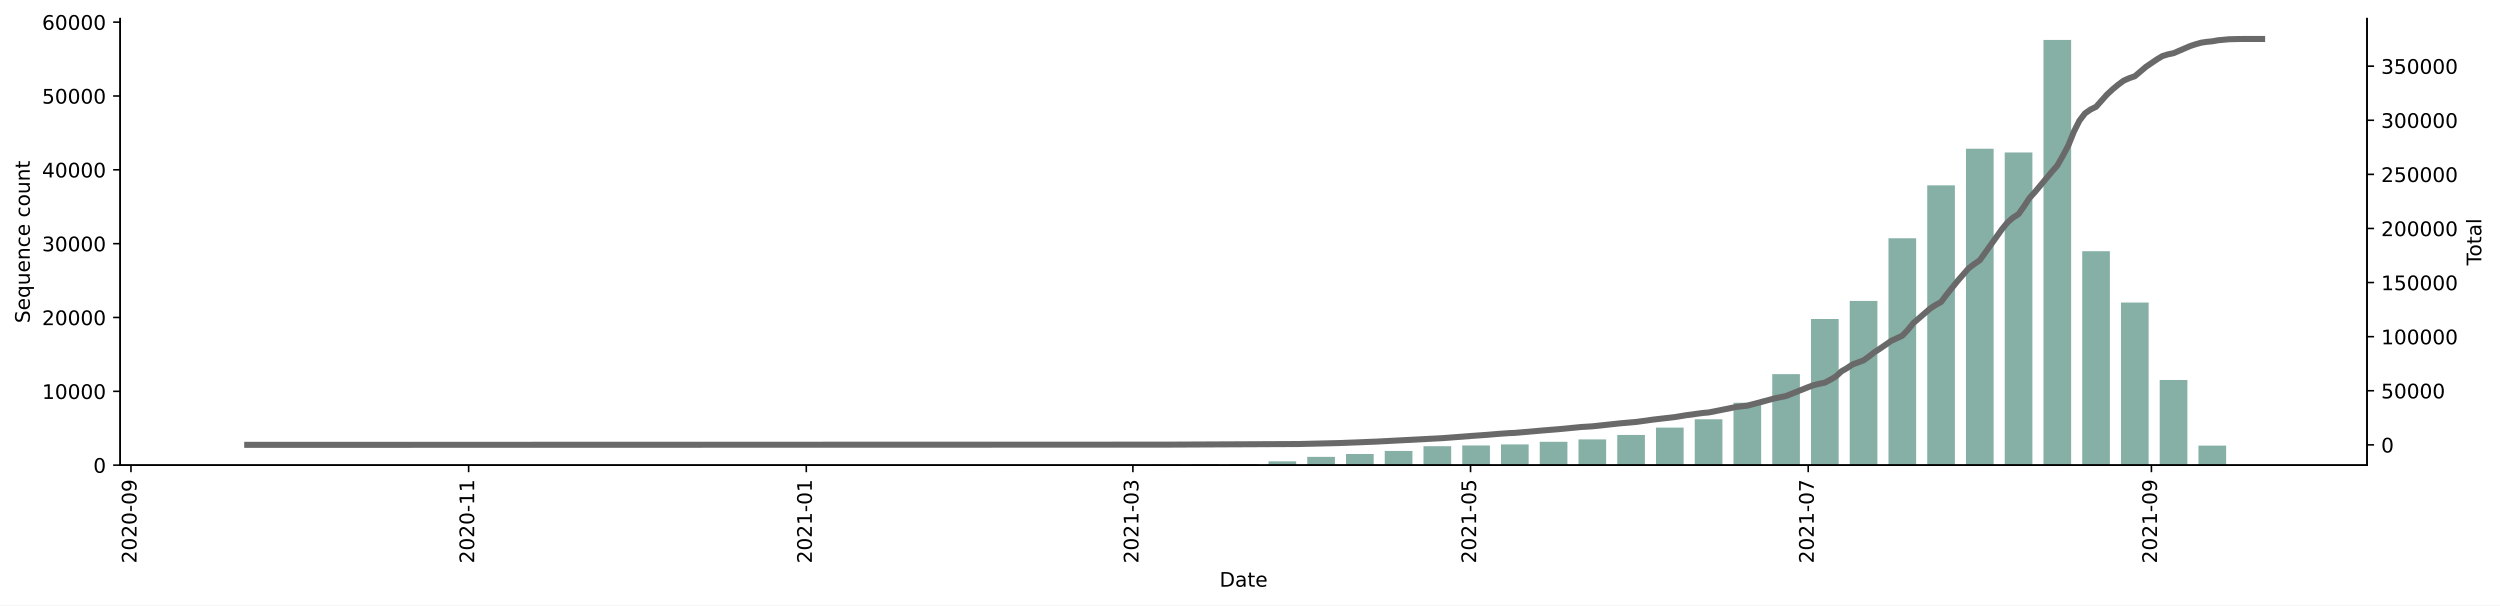
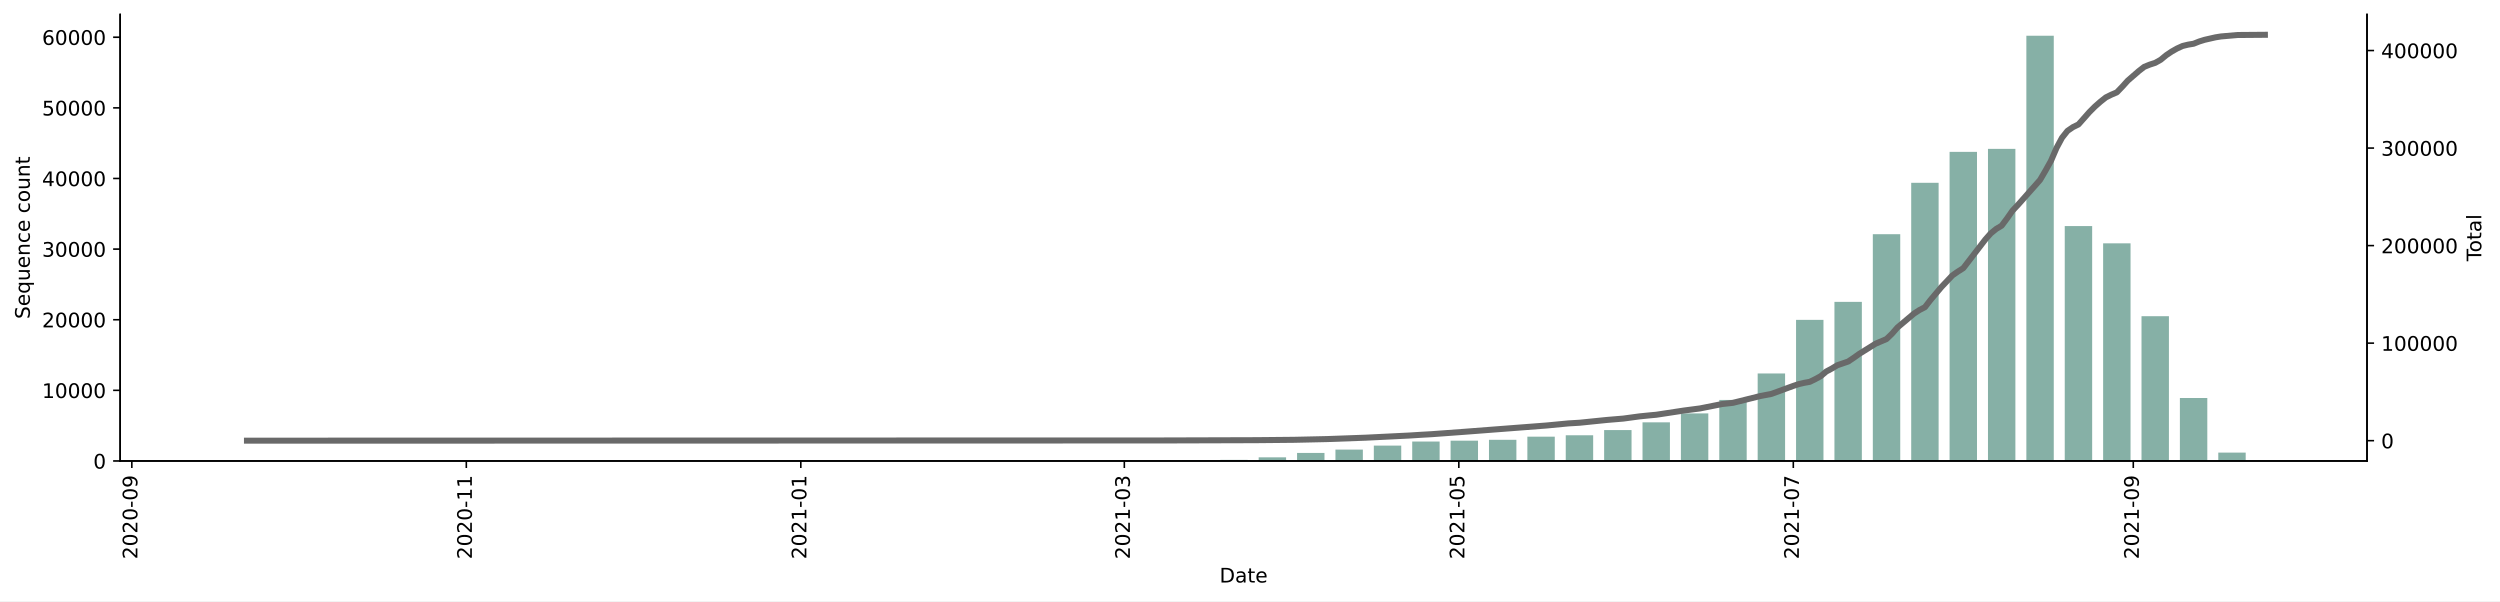
- <svg xmlns="http://www.w3.org/2000/svg" xmlns:xlink="http://www.w3.org/1999/xlink" height="300.698pt" version="1.1" viewBox="0 0 1241.744 300.698" width="1241.744pt">
+ <svg xmlns="http://www.w3.org/2000/svg" xmlns:xlink="http://www.w3.org/1999/xlink" height="298.621pt" version="1.1" viewBox="0 0 1241.744 298.621" width="1241.744pt">
  <defs>
    <style type="text/css">*{stroke-linecap:butt;stroke-linejoin:round;}</style>
  </defs>
  <g id="figure_1">
    <g id="patch_1">
-       <path d="M 0 300.698  L 1241.744 300.698  L 1241.744 0  L 0 0  z " style="fill:#ffffff;" />
+       <path d="M 0 298.621  L 1241.744 298.621  L 1241.744 0  L 0 0  z " style="fill:#ffffff;" />
    </g>
    <g id="axes_1">
      <g id="patch_2">
-         <path d="M 59.691 231.037  L 1175.691 231.037  L 1175.691 9.277  L 59.691 9.277  z " style="fill:#ffffff;" />
+         <path d="M 59.691 228.96  L 1175.691 228.96  L 1175.691 7.2  L 59.691 7.2  z " style="fill:#ffffff;" />
      </g>
      <g id="patch_3">
-         <path clip-path="url(#pb2fa8b689d)" d="M 110.418 231.037  L 124.165 231.037  L 124.165 231.034  L 110.418 231.034  z " style="fill:#86b0a6;" />
+         <path clip-path="url(#p8b426a54a2)" d="M 110.418 228.96  L 124.036 228.96  L 124.036 228.956  L 110.418 228.956  z " style="fill:#86b0a6;" />
      </g>
      <g id="patch_4">
-         <path clip-path="url(#pb2fa8b689d)" d="M 206.648 231.037  L 220.396 231.037  L 220.396 231.034  L 206.648 231.034  z " style="fill:#86b0a6;" />
+         <path clip-path="url(#p8b426a54a2)" d="M 205.744 228.96  L 219.362 228.96  L 219.362 228.956  L 205.744 228.956  z " style="fill:#86b0a6;" />
      </g>
      <g id="patch_5">
-         <path clip-path="url(#pb2fa8b689d)" d="M 225.895 231.037  L 239.642 231.037  L 239.642 231.03  L 225.895 231.03  z " style="fill:#86b0a6;" />
+         <path clip-path="url(#p8b426a54a2)" d="M 224.81 228.96  L 238.428 228.96  L 238.428 228.953  L 224.81 228.953  z " style="fill:#86b0a6;" />
      </g>
      <g id="patch_6">
-         <path clip-path="url(#pb2fa8b689d)" d="M 264.387 231.037  L 278.134 231.037  L 278.134 231.03  L 264.387 231.03  z " style="fill:#86b0a6;" />
+         <path clip-path="url(#p8b426a54a2)" d="M 262.94 228.96  L 276.558 228.96  L 276.558 228.953  L 262.94 228.953  z " style="fill:#86b0a6;" />
      </g>
      <g id="patch_7">
-         <path clip-path="url(#pb2fa8b689d)" d="M 283.633 231.037  L 297.38 231.037  L 297.38 231.034  L 283.633 231.034  z " style="fill:#86b0a6;" />
+         <path clip-path="url(#p8b426a54a2)" d="M 282.005 228.96  L 295.624 228.96  L 295.624 228.956  L 282.005 228.956  z " style="fill:#86b0a6;" />
      </g>
      <g id="patch_8">
-         <path clip-path="url(#pb2fa8b689d)" d="M 322.125 231.037  L 335.872 231.037  L 335.872 231.03  L 322.125 231.03  z " style="fill:#86b0a6;" />
+         <path clip-path="url(#p8b426a54a2)" d="M 320.136 228.96  L 333.754 228.96  L 333.754 228.953  L 320.136 228.953  z " style="fill:#86b0a6;" />
      </g>
      <g id="patch_9">
-         <path clip-path="url(#pb2fa8b689d)" d="M 341.371 231.037  L 355.119 231.037  L 355.119 231.034  L 341.371 231.034  z " style="fill:#86b0a6;" />
+         <path clip-path="url(#p8b426a54a2)" d="M 339.201 228.96  L 352.819 228.96  L 352.819 228.956  L 339.201 228.956  z " style="fill:#86b0a6;" />
      </g>
      <g id="patch_10">
-         <path clip-path="url(#pb2fa8b689d)" d="M 379.864 231.037  L 393.611 231.037  L 393.611 231.034  L 379.864 231.034  z " style="fill:#86b0a6;" />
+         <path clip-path="url(#p8b426a54a2)" d="M 377.332 228.96  L 390.95 228.96  L 390.95 228.956  L 377.332 228.956  z " style="fill:#86b0a6;" />
      </g>
      <g id="patch_11">
-         <path clip-path="url(#pb2fa8b689d)" d="M 399.11 231.037  L 412.857 231.037  L 412.857 230.949  L 399.11 230.949  z " style="fill:#86b0a6;" />
+         <path clip-path="url(#p8b426a54a2)" d="M 396.397 228.96  L 410.015 228.96  L 410.015 228.862  L 396.397 228.862  z " style="fill:#86b0a6;" />
      </g>
      <g id="patch_12">
-         <path clip-path="url(#pb2fa8b689d)" d="M 418.356 231.037  L 432.103 231.037  L 432.103 231.023  L 418.356 231.023  z " style="fill:#86b0a6;" />
+         <path clip-path="url(#p8b426a54a2)" d="M 415.462 228.96  L 429.08 228.96  L 429.08 228.946  L 415.462 228.946  z " style="fill:#86b0a6;" />
      </g>
      <g id="patch_13">
-         <path clip-path="url(#pb2fa8b689d)" d="M 437.602 231.037  L 451.349 231.037  L 451.349 231.034  L 437.602 231.034  z " style="fill:#86b0a6;" />
+         <path clip-path="url(#p8b426a54a2)" d="M 434.528 228.96  L 448.146 228.96  L 448.146 228.956  L 434.528 228.956  z " style="fill:#86b0a6;" />
      </g>
      <g id="patch_14">
-         <path clip-path="url(#pb2fa8b689d)" d="M 456.848 231.037  L 470.595 231.037  L 470.595 231.008  L 456.848 231.008  z " style="fill:#86b0a6;" />
+         <path clip-path="url(#p8b426a54a2)" d="M 453.593 228.96  L 467.211 228.96  L 467.211 228.932  L 453.593 228.932  z " style="fill:#86b0a6;" />
      </g>
      <g id="patch_15">
-         <path clip-path="url(#pb2fa8b689d)" d="M 476.094 231.037  L 489.841 231.037  L 489.841 230.913  L 476.094 230.913  z " style="fill:#86b0a6;" />
+         <path clip-path="url(#p8b426a54a2)" d="M 472.658 228.96  L 486.276 228.96  L 486.276 228.844  L 472.658 228.844  z " style="fill:#86b0a6;" />
      </g>
      <g id="patch_16">
-         <path clip-path="url(#pb2fa8b689d)" d="M 495.34 231.037  L 509.088 231.037  L 509.088 230.883  L 495.34 230.883  z " style="fill:#86b0a6;" />
+         <path clip-path="url(#p8b426a54a2)" d="M 491.724 228.96  L 505.342 228.96  L 505.342 228.799  L 491.724 228.799  z " style="fill:#86b0a6;" />
      </g>
      <g id="patch_17">
-         <path clip-path="url(#pb2fa8b689d)" d="M 514.586 231.037  L 528.334 231.037  L 528.334 231.026  L 514.586 231.026  z " style="fill:#86b0a6;" />
+         <path clip-path="url(#p8b426a54a2)" d="M 510.789 228.96  L 524.407 228.96  L 524.407 228.949  L 510.789 228.949  z " style="fill:#86b0a6;" />
      </g>
      <g id="patch_18">
-         <path clip-path="url(#pb2fa8b689d)" d="M 533.833 231.037  L 547.58 231.037  L 547.58 231.015  L 533.833 231.015  z " style="fill:#86b0a6;" />
+         <path clip-path="url(#p8b426a54a2)" d="M 529.854 228.96  L 543.472 228.96  L 543.472 228.939  L 529.854 228.939  z " style="fill:#86b0a6;" />
      </g>
      <g id="patch_19">
-         <path clip-path="url(#pb2fa8b689d)" d="M 553.079 231.037  L 566.826 231.037  L 566.826 230.847  L 553.079 230.847  z " style="fill:#86b0a6;" />
+         <path clip-path="url(#p8b426a54a2)" d="M 548.919 228.96  L 562.537 228.96  L 562.537 228.778  L 548.919 228.778  z " style="fill:#86b0a6;" />
      </g>
      <g id="patch_20">
-         <path clip-path="url(#pb2fa8b689d)" d="M 572.325 231.037  L 586.072 231.037  L 586.072 230.733  L 572.325 230.733  z " style="fill:#86b0a6;" />
+         <path clip-path="url(#p8b426a54a2)" d="M 567.985 228.96  L 581.603 228.96  L 581.603 228.662  L 567.985 228.662  z " style="fill:#86b0a6;" />
      </g>
      <g id="patch_21">
-         <path clip-path="url(#pb2fa8b689d)" d="M 591.571 231.037  L 605.318 231.037  L 605.318 230.601  L 591.571 230.601  z " style="fill:#86b0a6;" />
+         <path clip-path="url(#p8b426a54a2)" d="M 587.05 228.96  L 600.668 228.96  L 600.668 228.543  L 587.05 228.543  z " style="fill:#86b0a6;" />
      </g>
      <g id="patch_22">
-         <path clip-path="url(#pb2fa8b689d)" d="M 610.817 231.037  L 624.564 231.037  L 624.564 230.476  L 610.817 230.476  z " style="fill:#86b0a6;" />
+         <path clip-path="url(#p8b426a54a2)" d="M 606.115 228.96  L 619.733 228.96  L 619.733 228.416  L 606.115 228.416  z " style="fill:#86b0a6;" />
      </g>
      <g id="patch_23">
-         <path clip-path="url(#pb2fa8b689d)" d="M 630.063 231.037  L 643.81 231.037  L 643.81 229.152  L 630.063 229.152  z " style="fill:#86b0a6;" />
+         <path clip-path="url(#p8b426a54a2)" d="M 625.181 228.96  L 638.799 228.96  L 638.799 227.153  L 625.181 227.153  z " style="fill:#86b0a6;" />
      </g>
      <g id="patch_24">
-         <path clip-path="url(#pb2fa8b689d)" d="M 649.309 231.037  L 663.056 231.037  L 663.056 226.923  L 649.309 226.923  z " style="fill:#86b0a6;" />
+         <path clip-path="url(#p8b426a54a2)" d="M 644.246 228.96  L 657.864 228.96  L 657.864 224.968  L 644.246 224.968  z " style="fill:#86b0a6;" />
      </g>
      <g id="patch_25">
-         <path clip-path="url(#pb2fa8b689d)" d="M 668.555 231.037  L 682.303 231.037  L 682.303 225.492  L 668.555 225.492  z " style="fill:#86b0a6;" />
+         <path clip-path="url(#p8b426a54a2)" d="M 663.311 228.96  L 676.929 228.96  L 676.929 223.316  L 663.311 223.316  z " style="fill:#86b0a6;" />
      </g>
      <g id="patch_26">
-         <path clip-path="url(#pb2fa8b689d)" d="M 687.801 231.037  L 701.549 231.037  L 701.549 223.967  L 687.801 223.967  z " style="fill:#86b0a6;" />
+         <path clip-path="url(#p8b426a54a2)" d="M 682.376 228.96  L 695.994 228.96  L 695.994 221.313  L 682.376 221.313  z " style="fill:#86b0a6;" />
      </g>
      <g id="patch_27">
-         <path clip-path="url(#pb2fa8b689d)" d="M 707.048 231.037  L 720.795 231.037  L 720.795 221.627  L 707.048 221.627  z " style="fill:#86b0a6;" />
+         <path clip-path="url(#p8b426a54a2)" d="M 701.442 228.96  L 715.06 228.96  L 715.06 219.296  L 701.442 219.296  z " style="fill:#86b0a6;" />
      </g>
      <g id="patch_28">
-         <path clip-path="url(#pb2fa8b689d)" d="M 726.294 231.037  L 740.041 231.037  L 740.041 221.264  L 726.294 221.264  z " style="fill:#86b0a6;" />
+         <path clip-path="url(#p8b426a54a2)" d="M 720.507 228.96  L 734.125 228.96  L 734.125 218.879  L 720.507 218.879  z " style="fill:#86b0a6;" />
      </g>
      <g id="patch_29">
-         <path clip-path="url(#pb2fa8b689d)" d="M 745.54 231.037  L 759.287 231.037  L 759.287 220.721  L 745.54 220.721  z " style="fill:#86b0a6;" />
+         <path clip-path="url(#p8b426a54a2)" d="M 739.572 228.96  L 753.19 228.96  L 753.19 218.451  L 739.572 218.451  z " style="fill:#86b0a6;" />
      </g>
      <g id="patch_30">
-         <path clip-path="url(#pb2fa8b689d)" d="M 764.786 231.037  L 778.533 231.037  L 778.533 219.438  L 764.786 219.438  z " style="fill:#86b0a6;" />
+         <path clip-path="url(#p8b426a54a2)" d="M 758.638 228.96  L 772.256 228.96  L 772.256 216.89  L 758.638 216.89  z " style="fill:#86b0a6;" />
      </g>
      <g id="patch_31">
-         <path clip-path="url(#pb2fa8b689d)" d="M 784.032 231.037  L 797.779 231.037  L 797.779 218.25  L 784.032 218.25  z " style="fill:#86b0a6;" />
+         <path clip-path="url(#p8b426a54a2)" d="M 777.703 228.96  L 791.321 228.96  L 791.321 216.206  L 777.703 216.206  z " style="fill:#86b0a6;" />
      </g>
      <g id="patch_32">
-         <path clip-path="url(#pb2fa8b689d)" d="M 803.278 231.037  L 817.025 231.037  L 817.025 216.016  L 803.278 216.016  z " style="fill:#86b0a6;" />
+         <path clip-path="url(#p8b426a54a2)" d="M 796.768 228.96  L 810.386 228.96  L 810.386 213.624  L 796.768 213.624  z " style="fill:#86b0a6;" />
      </g>
      <g id="patch_33">
-         <path clip-path="url(#pb2fa8b689d)" d="M 822.524 231.037  L 836.272 231.037  L 836.272 212.375  L 822.524 212.375  z " style="fill:#86b0a6;" />
+         <path clip-path="url(#p8b426a54a2)" d="M 815.833 228.96  L 829.451 228.96  L 829.451 209.769  L 815.833 209.769  z " style="fill:#86b0a6;" />
      </g>
      <g id="patch_34">
-         <path clip-path="url(#pb2fa8b689d)" d="M 841.77 231.037  L 855.518 231.037  L 855.518 208.263  L 841.77 208.263  z " style="fill:#86b0a6;" />
+         <path clip-path="url(#p8b426a54a2)" d="M 834.899 228.96  L 848.517 228.96  L 848.517 205.325  L 834.899 205.325  z " style="fill:#86b0a6;" />
      </g>
      <g id="patch_35">
-         <path clip-path="url(#pb2fa8b689d)" d="M 861.017 231.037  L 874.764 231.037  L 874.764 200.052  L 861.017 200.052  z " style="fill:#86b0a6;" />
+         <path clip-path="url(#p8b426a54a2)" d="M 853.964 228.96  L 867.582 228.96  L 867.582 198.635  L 853.964 198.635  z " style="fill:#86b0a6;" />
      </g>
      <g id="patch_36">
-         <path clip-path="url(#pb2fa8b689d)" d="M 880.263 231.037  L 894.01 231.037  L 894.01 185.838  L 880.263 185.838  z " style="fill:#86b0a6;" />
+         <path clip-path="url(#p8b426a54a2)" d="M 873.029 228.96  L 886.647 228.96  L 886.647 185.499  L 873.029 185.499  z " style="fill:#86b0a6;" />
      </g>
      <g id="patch_37">
-         <path clip-path="url(#pb2fa8b689d)" d="M 899.509 231.037  L 913.256 231.037  L 913.256 158.443  L 899.509 158.443  z " style="fill:#86b0a6;" />
+         <path clip-path="url(#p8b426a54a2)" d="M 892.095 228.96  L 905.713 228.96  L 905.713 158.861  L 892.095 158.861  z " style="fill:#86b0a6;" />
      </g>
      <g id="patch_38">
-         <path clip-path="url(#pb2fa8b689d)" d="M 918.755 231.037  L 932.502 231.037  L 932.502 149.469  L 918.755 149.469  z " style="fill:#86b0a6;" />
+         <path clip-path="url(#p8b426a54a2)" d="M 911.16 228.96  L 924.778 228.96  L 924.778 149.937  L 911.16 149.937  z " style="fill:#86b0a6;" />
      </g>
      <g id="patch_39">
-         <path clip-path="url(#pb2fa8b689d)" d="M 938.001 231.037  L 951.748 231.037  L 951.748 118.352  L 938.001 118.352  z " style="fill:#86b0a6;" />
+         <path clip-path="url(#p8b426a54a2)" d="M 930.225 228.96  L 943.843 228.96  L 943.843 116.325  L 930.225 116.325  z " style="fill:#86b0a6;" />
      </g>
      <g id="patch_40">
-         <path clip-path="url(#pb2fa8b689d)" d="M 957.247 231.037  L 970.994 231.037  L 970.994 92.043  L 957.247 92.043  z " style="fill:#86b0a6;" />
+         <path clip-path="url(#p8b426a54a2)" d="M 949.29 228.96  L 962.908 228.96  L 962.908 90.792  L 949.29 90.792  z " style="fill:#86b0a6;" />
      </g>
      <g id="patch_41">
-         <path clip-path="url(#pb2fa8b689d)" d="M 976.493 231.037  L 990.241 231.037  L 990.241 73.875  L 976.493 73.875  z " style="fill:#86b0a6;" />
+         <path clip-path="url(#p8b426a54a2)" d="M 968.356 228.96  L 981.974 228.96  L 981.974 75.445  L 968.356 75.445  z " style="fill:#86b0a6;" />
      </g>
      <g id="patch_42">
-         <path clip-path="url(#pb2fa8b689d)" d="M 995.739 231.037  L 1009.487 231.037  L 1009.487 75.734  L 995.739 75.734  z " style="fill:#86b0a6;" />
+         <path clip-path="url(#p8b426a54a2)" d="M 987.421 228.96  L 1001.039 228.96  L 1001.039 73.951  L 987.421 73.951  z " style="fill:#86b0a6;" />
      </g>
      <g id="patch_43">
-         <path clip-path="url(#pb2fa8b689d)" d="M 1014.986 231.037  L 1028.733 231.037  L 1028.733 19.837  L 1014.986 19.837  z " style="fill:#86b0a6;" />
+         <path clip-path="url(#p8b426a54a2)" d="M 1006.486 228.96  L 1020.104 228.96  L 1020.104 17.76  L 1006.486 17.76  z " style="fill:#86b0a6;" />
      </g>
      <g id="patch_44">
-         <path clip-path="url(#pb2fa8b689d)" d="M 1034.232 231.037  L 1047.979 231.037  L 1047.979 124.763  L 1034.232 124.763  z " style="fill:#86b0a6;" />
+         <path clip-path="url(#p8b426a54a2)" d="M 1025.552 228.96  L 1039.17 228.96  L 1039.17 112.295  L 1025.552 112.295  z " style="fill:#86b0a6;" />
      </g>
      <g id="patch_45">
-         <path clip-path="url(#pb2fa8b689d)" d="M 1053.478 231.037  L 1067.225 231.037  L 1067.225 150.276  L 1053.478 150.276  z " style="fill:#86b0a6;" />
+         <path clip-path="url(#p8b426a54a2)" d="M 1044.617 228.96  L 1058.235 228.96  L 1058.235 120.861  L 1044.617 120.861  z " style="fill:#86b0a6;" />
      </g>
      <g id="patch_46">
-         <path clip-path="url(#pb2fa8b689d)" d="M 1072.724 231.037  L 1086.471 231.037  L 1086.471 188.739  L 1072.724 188.739  z " style="fill:#86b0a6;" />
+         <path clip-path="url(#p8b426a54a2)" d="M 1063.682 228.96  L 1077.3 228.96  L 1077.3 157.047  L 1063.682 157.047  z " style="fill:#86b0a6;" />
      </g>
      <g id="patch_47">
-         <path clip-path="url(#pb2fa8b689d)" d="M 1091.97 231.037  L 1105.717 231.037  L 1105.717 221.33  L 1091.97 221.33  z " style="fill:#86b0a6;" />
+         <path clip-path="url(#p8b426a54a2)" d="M 1082.747 228.96  L 1096.365 228.96  L 1096.365 197.699  L 1082.747 197.699  z " style="fill:#86b0a6;" />
      </g>
      <g id="patch_48">
-         <path clip-path="url(#pb2fa8b689d)" d="M 1111.216 231.037  L 1124.963 231.037  L 1124.963 230.993  L 1111.216 230.993  z " style="fill:#86b0a6;" />
+         <path clip-path="url(#p8b426a54a2)" d="M 1101.813 228.96  L 1115.431 228.96  L 1115.431 224.814  L 1101.813 224.814  z " style="fill:#86b0a6;" />
      </g>
      <g id="matplotlib.axis_1">
        <g id="xtick_1">
          <g id="line2d_1">
            <defs>
-               <path d="M 0 0  L 0 3.5  " id="m29a5bd4387" style="stroke:#000000;stroke-width:0.8;" />
+               <path d="M 0 0  L 0 3.5  " id="me13f1748e9" style="stroke:#000000;stroke-width:0.8;" />
            </defs>
            <g>
-               <use style="stroke:#000000;stroke-width:0.8;" x="65.052" xlink:href="#m29a5bd4387" y="231.037" />
+               <use style="stroke:#000000;stroke-width:0.8;" x="65.478" xlink:href="#me13f1748e9" y="228.96" />
            </g>
          </g>
          <g id="text_1">
-             <g transform="translate(67.81142 279.8202)rotate(-90)scale(0.1 -0.1)">
+             <g transform="translate(68.23767 277.7428)rotate(-90)scale(0.1 -0.1)">
              <defs>
                <path d="M 1228 531  L 3431 531  L 3431 0  L 469 0  L 469 531  Q 828 903 1448 1529  Q 2069 2156 2228 2338  Q 2531 2678 2651 2914  Q 2772 3150 2772 3378  Q 2772 3750 2511 3984  Q 2250 4219 1831 4219  Q 1534 4219 1204 4116  Q 875 4013 500 3803  L 500 4441  Q 881 4594 1212 4672  Q 1544 4750 1819 4750  Q 2544 4750 2975 4387  Q 3406 4025 3406 3419  Q 3406 3131 3298 2873  Q 3191 2616 2906 2266  Q 2828 2175 2409 1742  Q 1991 1309 1228 531  z " id="DejaVuSans-32" transform="scale(0.015625)" />
                <path d="M 2034 4250  Q 1547 4250 1301 3770  Q 1056 3291 1056 2328  Q 1056 1369 1301 889  Q 1547 409 2034 409  Q 2525 409 2770 889  Q 3016 1369 3016 2328  Q 3016 3291 2770 3770  Q 2525 4250 2034 4250  z M 2034 4750  Q 2819 4750 3233 4129  Q 3647 3509 3647 2328  Q 3647 1150 3233 529  Q 2819 -91 2034 -91  Q 1250 -91 836 529  Q 422 1150 422 2328  Q 422 3509 836 4129  Q 1250 4750 2034 4750  z " id="DejaVuSans-30" transform="scale(0.015625)" />
                <path d="M 313 2009  L 1997 2009  L 1997 1497  L 313 1497  L 313 2009  z " id="DejaVuSans-2d" transform="scale(0.015625)" />
                <path d="M 703 97  L 703 672  Q 941 559 1184 500  Q 1428 441 1663 441  Q 2288 441 2617 861  Q 2947 1281 2994 2138  Q 2813 1869 2534 1725  Q 2256 1581 1919 1581  Q 1219 1581 811 2004  Q 403 2428 403 3163  Q 403 3881 828 4315  Q 1253 4750 1959 4750  Q 2769 4750 3195 4129  Q 3622 3509 3622 2328  Q 3622 1225 3098 567  Q 2575 -91 1691 -91  Q 1453 -91 1209 -44  Q 966 3 703 97  z M 1959 2075  Q 2384 2075 2632 2365  Q 2881 2656 2881 3163  Q 2881 3666 2632 3958  Q 2384 4250 1959 4250  Q 1534 4250 1286 3958  Q 1038 3666 1038 3163  Q 1038 2656 1286 2365  Q 1534 2075 1959 2075  z " id="DejaVuSans-39" transform="scale(0.015625)" />
              </defs>
              <use xlink:href="#DejaVuSans-32" />
              <use x="63.623" xlink:href="#DejaVuSans-30" />
              <use x="127.246" xlink:href="#DejaVuSans-32" />
              <use x="190.869" xlink:href="#DejaVuSans-30" />
              <use x="254.492" xlink:href="#DejaVuSans-2d" />
              <use x="290.576" xlink:href="#DejaVuSans-30" />
              <use x="354.199" xlink:href="#DejaVuSans-39" />
            </g>
          </g>
        </g>
        <g id="xtick_2">
          <g id="line2d_2">
            <g>
-               <use style="stroke:#000000;stroke-width:0.8;" x="232.768" xlink:href="#m29a5bd4387" y="231.037" />
+               <use style="stroke:#000000;stroke-width:0.8;" x="231.619" xlink:href="#me13f1748e9" y="228.96" />
            </g>
          </g>
          <g id="text_2">
-             <g transform="translate(235.5276 279.8202)rotate(-90)scale(0.1 -0.1)">
+             <g transform="translate(234.378 277.7428)rotate(-90)scale(0.1 -0.1)">
              <defs>
                <path d="M 794 531  L 1825 531  L 1825 4091  L 703 3866  L 703 4441  L 1819 4666  L 2450 4666  L 2450 531  L 3481 531  L 3481 0  L 794 0  L 794 531  z " id="DejaVuSans-31" transform="scale(0.015625)" />
              </defs>
              <use xlink:href="#DejaVuSans-32" />
              <use x="63.623" xlink:href="#DejaVuSans-30" />
              <use x="127.246" xlink:href="#DejaVuSans-32" />
              <use x="190.869" xlink:href="#DejaVuSans-30" />
              <use x="254.492" xlink:href="#DejaVuSans-2d" />
              <use x="290.576" xlink:href="#DejaVuSans-31" />
              <use x="354.199" xlink:href="#DejaVuSans-31" />
            </g>
          </g>
        </g>
        <g id="xtick_3">
          <g id="line2d_3">
            <g>
-               <use style="stroke:#000000;stroke-width:0.8;" x="400.484" xlink:href="#m29a5bd4387" y="231.037" />
+               <use style="stroke:#000000;stroke-width:0.8;" x="397.759" xlink:href="#me13f1748e9" y="228.96" />
            </g>
          </g>
          <g id="text_3">
-             <g transform="translate(403.2438 279.8202)rotate(-90)scale(0.1 -0.1)">
+             <g transform="translate(400.5183 277.7428)rotate(-90)scale(0.1 -0.1)">
              <use xlink:href="#DejaVuSans-32" />
              <use x="63.623" xlink:href="#DejaVuSans-30" />
              <use x="127.246" xlink:href="#DejaVuSans-32" />
              <use x="190.869" xlink:href="#DejaVuSans-31" />
              <use x="254.492" xlink:href="#DejaVuSans-2d" />
              <use x="290.576" xlink:href="#DejaVuSans-30" />
              <use x="354.199" xlink:href="#DejaVuSans-31" />
            </g>
          </g>
        </g>
        <g id="xtick_4">
          <g id="line2d_4">
            <g>
-               <use style="stroke:#000000;stroke-width:0.8;" x="562.702" xlink:href="#m29a5bd4387" y="231.037" />
+               <use style="stroke:#000000;stroke-width:0.8;" x="558.452" xlink:href="#me13f1748e9" y="228.96" />
            </g>
          </g>
          <g id="text_4">
-             <g transform="translate(565.4611 279.8202)rotate(-90)scale(0.1 -0.1)">
+             <g transform="translate(561.2114 277.7428)rotate(-90)scale(0.1 -0.1)">
              <defs>
                <path d="M 2597 2516  Q 3050 2419 3304 2112  Q 3559 1806 3559 1356  Q 3559 666 3084 287  Q 2609 -91 1734 -91  Q 1441 -91 1130 -33  Q 819 25 488 141  L 488 750  Q 750 597 1062 519  Q 1375 441 1716 441  Q 2309 441 2620 675  Q 2931 909 2931 1356  Q 2931 1769 2642 2001  Q 2353 2234 1838 2234  L 1294 2234  L 1294 2753  L 1863 2753  Q 2328 2753 2575 2939  Q 2822 3125 2822 3475  Q 2822 3834 2567 4026  Q 2313 4219 1838 4219  Q 1578 4219 1281 4162  Q 984 4106 628 3988  L 628 4550  Q 988 4650 1302 4700  Q 1616 4750 1894 4750  Q 2613 4750 3031 4423  Q 3450 4097 3450 3541  Q 3450 3153 3228 2886  Q 3006 2619 2597 2516  z " id="DejaVuSans-33" transform="scale(0.015625)" />
              </defs>
              <use xlink:href="#DejaVuSans-32" />
              <use x="63.623" xlink:href="#DejaVuSans-30" />
              <use x="127.246" xlink:href="#DejaVuSans-32" />
              <use x="190.869" xlink:href="#DejaVuSans-31" />
              <use x="254.492" xlink:href="#DejaVuSans-2d" />
              <use x="290.576" xlink:href="#DejaVuSans-30" />
              <use x="354.199" xlink:href="#DejaVuSans-33" />
            </g>
          </g>
        </g>
        <g id="xtick_5">
          <g id="line2d_5">
            <g>
-               <use style="stroke:#000000;stroke-width:0.8;" x="730.418" xlink:href="#m29a5bd4387" y="231.037" />
+               <use style="stroke:#000000;stroke-width:0.8;" x="724.592" xlink:href="#me13f1748e9" y="228.96" />
            </g>
          </g>
          <g id="text_5">
-             <g transform="translate(733.1773 279.8202)rotate(-90)scale(0.1 -0.1)">
+             <g transform="translate(727.3518 277.7428)rotate(-90)scale(0.1 -0.1)">
              <defs>
                <path d="M 691 4666  L 3169 4666  L 3169 4134  L 1269 4134  L 1269 2991  Q 1406 3038 1543 3061  Q 1681 3084 1819 3084  Q 2600 3084 3056 2656  Q 3513 2228 3513 1497  Q 3513 744 3044 326  Q 2575 -91 1722 -91  Q 1428 -91 1123 -41  Q 819 9 494 109  L 494 744  Q 775 591 1075 516  Q 1375 441 1709 441  Q 2250 441 2565 725  Q 2881 1009 2881 1497  Q 2881 1984 2565 2268  Q 2250 2553 1709 2553  Q 1456 2553 1204 2497  Q 953 2441 691 2322  L 691 4666  z " id="DejaVuSans-35" transform="scale(0.015625)" />
              </defs>
              <use xlink:href="#DejaVuSans-32" />
              <use x="63.623" xlink:href="#DejaVuSans-30" />
              <use x="127.246" xlink:href="#DejaVuSans-32" />
              <use x="190.869" xlink:href="#DejaVuSans-31" />
              <use x="254.492" xlink:href="#DejaVuSans-2d" />
              <use x="290.576" xlink:href="#DejaVuSans-30" />
              <use x="354.199" xlink:href="#DejaVuSans-35" />
            </g>
          </g>
        </g>
        <g id="xtick_6">
          <g id="line2d_6">
            <g>
-               <use style="stroke:#000000;stroke-width:0.8;" x="898.134" xlink:href="#m29a5bd4387" y="231.037" />
+               <use style="stroke:#000000;stroke-width:0.8;" x="890.733" xlink:href="#me13f1748e9" y="228.96" />
            </g>
          </g>
          <g id="text_6">
-             <g transform="translate(900.8935 279.8202)rotate(-90)scale(0.1 -0.1)">
+             <g transform="translate(893.4921 277.7428)rotate(-90)scale(0.1 -0.1)">
              <defs>
                <path d="M 525 4666  L 3525 4666  L 3525 4397  L 1831 0  L 1172 0  L 2766 4134  L 525 4134  L 525 4666  z " id="DejaVuSans-37" transform="scale(0.015625)" />
              </defs>
              <use xlink:href="#DejaVuSans-32" />
              <use x="63.623" xlink:href="#DejaVuSans-30" />
              <use x="127.246" xlink:href="#DejaVuSans-32" />
              <use x="190.869" xlink:href="#DejaVuSans-31" />
              <use x="254.492" xlink:href="#DejaVuSans-2d" />
              <use x="290.576" xlink:href="#DejaVuSans-30" />
              <use x="354.199" xlink:href="#DejaVuSans-37" />
            </g>
          </g>
        </g>
        <g id="xtick_7">
          <g id="line2d_7">
            <g>
-               <use style="stroke:#000000;stroke-width:0.8;" x="1068.6" xlink:href="#m29a5bd4387" y="231.037" />
+               <use style="stroke:#000000;stroke-width:0.8;" x="1059.597" xlink:href="#me13f1748e9" y="228.96" />
            </g>
          </g>
          <g id="text_7">
-             <g transform="translate(1071.359 279.8202)rotate(-90)scale(0.1 -0.1)">
+             <g transform="translate(1062.356 277.7428)rotate(-90)scale(0.1 -0.1)">
              <use xlink:href="#DejaVuSans-32" />
              <use x="63.623" xlink:href="#DejaVuSans-30" />
              <use x="127.246" xlink:href="#DejaVuSans-32" />
              <use x="190.869" xlink:href="#DejaVuSans-31" />
              <use x="254.492" xlink:href="#DejaVuSans-2d" />
              <use x="290.576" xlink:href="#DejaVuSans-30" />
              <use x="354.199" xlink:href="#DejaVuSans-39" />
            </g>
          </g>
        </g>
        <g id="text_8">
-           <g transform="translate(605.7398 291.4187)scale(0.1 -0.1)">
+           <g transform="translate(605.7398 289.3413)scale(0.1 -0.1)">
            <defs>
              <path d="M 1259 4147  L 1259 519  L 2022 519  Q 2988 519 3436 956  Q 3884 1394 3884 2338  Q 3884 3275 3436 3711  Q 2988 4147 2022 4147  L 1259 4147  z M 628 4666  L 1925 4666  Q 3281 4666 3915 4102  Q 4550 3538 4550 2338  Q 4550 1131 3912 565  Q 3275 0 1925 0  L 628 0  L 628 4666  z " id="DejaVuSans-44" transform="scale(0.015625)" />
              <path d="M 2194 1759  Q 1497 1759 1228 1600  Q 959 1441 959 1056  Q 959 750 1161 570  Q 1363 391 1709 391  Q 2188 391 2477 730  Q 2766 1069 2766 1631  L 2766 1759  L 2194 1759  z M 3341 1997  L 3341 0  L 2766 0  L 2766 531  Q 2569 213 2275 61  Q 1981 -91 1556 -91  Q 1019 -91 701 211  Q 384 513 384 1019  Q 384 1609 779 1909  Q 1175 2209 1959 2209  L 2766 2209  L 2766 2266  Q 2766 2663 2505 2880  Q 2244 3097 1772 3097  Q 1472 3097 1187 3025  Q 903 2953 641 2809  L 641 3341  Q 956 3463 1253 3523  Q 1550 3584 1831 3584  Q 2591 3584 2966 3190  Q 3341 2797 3341 1997  z " id="DejaVuSans-61" transform="scale(0.015625)" />
              <path d="M 1172 4494  L 1172 3500  L 2356 3500  L 2356 3053  L 1172 3053  L 1172 1153  Q 1172 725 1289 603  Q 1406 481 1766 481  L 2356 481  L 2356 0  L 1766 0  Q 1100 0 847 248  Q 594 497 594 1153  L 594 3053  L 172 3053  L 172 3500  L 594 3500  L 594 4494  L 1172 4494  z " id="DejaVuSans-74" transform="scale(0.015625)" />
              <path d="M 3597 1894  L 3597 1613  L 953 1613  Q 991 1019 1311 708  Q 1631 397 2203 397  Q 2534 397 2845 478  Q 3156 559 3463 722  L 3463 178  Q 3153 47 2828 -22  Q 2503 -91 2169 -91  Q 1331 -91 842 396  Q 353 884 353 1716  Q 353 2575 817 3079  Q 1281 3584 2069 3584  Q 2775 3584 3186 3129  Q 3597 2675 3597 1894  z M 3022 2063  Q 3016 2534 2758 2815  Q 2500 3097 2075 3097  Q 1594 3097 1305 2825  Q 1016 2553 972 2059  L 3022 2063  z " id="DejaVuSans-65" transform="scale(0.015625)" />
            </defs>
            <use xlink:href="#DejaVuSans-44" />
            <use x="77.002" xlink:href="#DejaVuSans-61" />
            <use x="138.281" xlink:href="#DejaVuSans-74" />
            <use x="177.49" xlink:href="#DejaVuSans-65" />
          </g>
        </g>
      </g>
      <g id="matplotlib.axis_2">
        <g id="ytick_1">
          <g id="line2d_8">
            <defs>
-               <path d="M 0 0  L -3.5 0  " id="mfbd44d37c2" style="stroke:#000000;stroke-width:0.8;" />
+               <path d="M 0 0  L -3.5 0  " id="ma11d260121" style="stroke:#000000;stroke-width:0.8;" />
            </defs>
            <g>
-               <use style="stroke:#000000;stroke-width:0.8;" x="59.691" xlink:href="#mfbd44d37c2" y="231.037" />
+               <use style="stroke:#000000;stroke-width:0.8;" x="59.691" xlink:href="#ma11d260121" y="228.96" />
            </g>
          </g>
          <g id="text_9">
-             <g transform="translate(46.32812 234.8366)scale(0.1 -0.1)">
+             <g transform="translate(46.32812 232.7592)scale(0.1 -0.1)">
              <use xlink:href="#DejaVuSans-30" />
            </g>
          </g>
        </g>
        <g id="ytick_2">
          <g id="line2d_9">
            <g>
-               <use style="stroke:#000000;stroke-width:0.8;" x="59.691" xlink:href="#mfbd44d37c2" y="194.364" />
+               <use style="stroke:#000000;stroke-width:0.8;" x="59.691" xlink:href="#ma11d260121" y="193.882" />
            </g>
          </g>
          <g id="text_10">
-             <g transform="translate(20.87813 198.1636)scale(0.1 -0.1)">
+             <g transform="translate(20.87813 197.6814)scale(0.1 -0.1)">
              <use xlink:href="#DejaVuSans-31" />
              <use x="63.623" xlink:href="#DejaVuSans-30" />
              <use x="127.246" xlink:href="#DejaVuSans-30" />
              <use x="190.869" xlink:href="#DejaVuSans-30" />
              <use x="254.492" xlink:href="#DejaVuSans-30" />
            </g>
          </g>
        </g>
        <g id="ytick_3">
          <g id="line2d_10">
            <g>
-               <use style="stroke:#000000;stroke-width:0.8;" x="59.691" xlink:href="#mfbd44d37c2" y="157.691" />
+               <use style="stroke:#000000;stroke-width:0.8;" x="59.691" xlink:href="#ma11d260121" y="158.804" />
            </g>
          </g>
          <g id="text_11">
-             <g transform="translate(20.87813 161.4906)scale(0.1 -0.1)">
+             <g transform="translate(20.87813 162.6036)scale(0.1 -0.1)">
              <use xlink:href="#DejaVuSans-32" />
              <use x="63.623" xlink:href="#DejaVuSans-30" />
              <use x="127.246" xlink:href="#DejaVuSans-30" />
              <use x="190.869" xlink:href="#DejaVuSans-30" />
              <use x="254.492" xlink:href="#DejaVuSans-30" />
            </g>
          </g>
        </g>
        <g id="ytick_4">
          <g id="line2d_11">
            <g>
-               <use style="stroke:#000000;stroke-width:0.8;" x="59.691" xlink:href="#mfbd44d37c2" y="121.018" />
+               <use style="stroke:#000000;stroke-width:0.8;" x="59.691" xlink:href="#ma11d260121" y="123.727" />
            </g>
          </g>
          <g id="text_12">
-             <g transform="translate(20.87813 124.8175)scale(0.1 -0.1)">
+             <g transform="translate(20.87813 127.5258)scale(0.1 -0.1)">
              <use xlink:href="#DejaVuSans-33" />
              <use x="63.623" xlink:href="#DejaVuSans-30" />
              <use x="127.246" xlink:href="#DejaVuSans-30" />
              <use x="190.869" xlink:href="#DejaVuSans-30" />
              <use x="254.492" xlink:href="#DejaVuSans-30" />
            </g>
          </g>
        </g>
        <g id="ytick_5">
          <g id="line2d_12">
            <g>
-               <use style="stroke:#000000;stroke-width:0.8;" x="59.691" xlink:href="#mfbd44d37c2" y="84.345" />
+               <use style="stroke:#000000;stroke-width:0.8;" x="59.691" xlink:href="#ma11d260121" y="88.649" />
            </g>
          </g>
          <g id="text_13">
-             <g transform="translate(20.87813 88.1445)scale(0.1 -0.1)">
+             <g transform="translate(20.87813 92.44797)scale(0.1 -0.1)">
              <defs>
                <path d="M 2419 4116  L 825 1625  L 2419 1625  L 2419 4116  z M 2253 4666  L 3047 4666  L 3047 1625  L 3713 1625  L 3713 1100  L 3047 1100  L 3047 0  L 2419 0  L 2419 1100  L 313 1100  L 313 1709  L 2253 4666  z " id="DejaVuSans-34" transform="scale(0.015625)" />
              </defs>
              <use xlink:href="#DejaVuSans-34" />
              <use x="63.623" xlink:href="#DejaVuSans-30" />
              <use x="127.246" xlink:href="#DejaVuSans-30" />
              <use x="190.869" xlink:href="#DejaVuSans-30" />
              <use x="254.492" xlink:href="#DejaVuSans-30" />
            </g>
          </g>
        </g>
        <g id="ytick_6">
          <g id="line2d_13">
            <g>
-               <use style="stroke:#000000;stroke-width:0.8;" x="59.691" xlink:href="#mfbd44d37c2" y="47.672" />
+               <use style="stroke:#000000;stroke-width:0.8;" x="59.691" xlink:href="#ma11d260121" y="53.571" />
            </g>
          </g>
          <g id="text_14">
-             <g transform="translate(20.87813 51.47147)scale(0.1 -0.1)">
+             <g transform="translate(20.87813 57.37016)scale(0.1 -0.1)">
              <use xlink:href="#DejaVuSans-35" />
              <use x="63.623" xlink:href="#DejaVuSans-30" />
              <use x="127.246" xlink:href="#DejaVuSans-30" />
              <use x="190.869" xlink:href="#DejaVuSans-30" />
              <use x="254.492" xlink:href="#DejaVuSans-30" />
            </g>
          </g>
        </g>
        <g id="ytick_7">
          <g id="line2d_14">
            <g>
-               <use style="stroke:#000000;stroke-width:0.8;" x="59.691" xlink:href="#mfbd44d37c2" y="10.999" />
+               <use style="stroke:#000000;stroke-width:0.8;" x="59.691" xlink:href="#ma11d260121" y="18.493" />
            </g>
          </g>
          <g id="text_15">
-             <g transform="translate(20.87813 14.79844)scale(0.1 -0.1)">
+             <g transform="translate(20.87813 22.29235)scale(0.1 -0.1)">
              <defs>
                <path d="M 2113 2584  Q 1688 2584 1439 2293  Q 1191 2003 1191 1497  Q 1191 994 1439 701  Q 1688 409 2113 409  Q 2538 409 2786 701  Q 3034 994 3034 1497  Q 3034 2003 2786 2293  Q 2538 2584 2113 2584  z M 3366 4563  L 3366 3988  Q 3128 4100 2886 4159  Q 2644 4219 2406 4219  Q 1781 4219 1451 3797  Q 1122 3375 1075 2522  Q 1259 2794 1537 2939  Q 1816 3084 2150 3084  Q 2853 3084 3261 2657  Q 3669 2231 3669 1497  Q 3669 778 3244 343  Q 2819 -91 2113 -91  Q 1303 -91 875 529  Q 447 1150 447 2328  Q 447 3434 972 4092  Q 1497 4750 2381 4750  Q 2619 4750 2861 4703  Q 3103 4656 3366 4563  z " id="DejaVuSans-36" transform="scale(0.015625)" />
              </defs>
              <use xlink:href="#DejaVuSans-36" />
              <use x="63.623" xlink:href="#DejaVuSans-30" />
              <use x="127.246" xlink:href="#DejaVuSans-30" />
              <use x="190.869" xlink:href="#DejaVuSans-30" />
              <use x="254.492" xlink:href="#DejaVuSans-30" />
            </g>
          </g>
        </g>
        <g id="text_16">
-           <g transform="translate(14.79844 160.5176)rotate(-90)scale(0.1 -0.1)">
+           <g transform="translate(14.79844 158.4402)rotate(-90)scale(0.1 -0.1)">
            <defs>
              <path d="M 3425 4513  L 3425 3897  Q 3066 4069 2747 4153  Q 2428 4238 2131 4238  Q 1616 4238 1336 4038  Q 1056 3838 1056 3469  Q 1056 3159 1242 3001  Q 1428 2844 1947 2747  L 2328 2669  Q 3034 2534 3370 2195  Q 3706 1856 3706 1288  Q 3706 609 3251 259  Q 2797 -91 1919 -91  Q 1588 -91 1214 -16  Q 841 59 441 206  L 441 856  Q 825 641 1194 531  Q 1563 422 1919 422  Q 2459 422 2753 634  Q 3047 847 3047 1241  Q 3047 1584 2836 1778  Q 2625 1972 2144 2069  L 1759 2144  Q 1053 2284 737 2584  Q 422 2884 422 3419  Q 422 4038 858 4394  Q 1294 4750 2059 4750  Q 2388 4750 2728 4690  Q 3069 4631 3425 4513  z " id="DejaVuSans-53" transform="scale(0.015625)" />
              <path d="M 947 1747  Q 947 1113 1208 752  Q 1469 391 1925 391  Q 2381 391 2643 752  Q 2906 1113 2906 1747  Q 2906 2381 2643 2742  Q 2381 3103 1925 3103  Q 1469 3103 1208 2742  Q 947 2381 947 1747  z M 2906 525  Q 2725 213 2448 61  Q 2172 -91 1784 -91  Q 1150 -91 751 415  Q 353 922 353 1747  Q 353 2572 751 3078  Q 1150 3584 1784 3584  Q 2172 3584 2448 3432  Q 2725 3281 2906 2969  L 2906 3500  L 3481 3500  L 3481 -1331  L 2906 -1331  L 2906 525  z " id="DejaVuSans-71" transform="scale(0.015625)" />
              <path d="M 544 1381  L 544 3500  L 1119 3500  L 1119 1403  Q 1119 906 1312 657  Q 1506 409 1894 409  Q 2359 409 2629 706  Q 2900 1003 2900 1516  L 2900 3500  L 3475 3500  L 3475 0  L 2900 0  L 2900 538  Q 2691 219 2414 64  Q 2138 -91 1772 -91  Q 1169 -91 856 284  Q 544 659 544 1381  z M 1991 3584  L 1991 3584  z " id="DejaVuSans-75" transform="scale(0.015625)" />
              <path d="M 3513 2113  L 3513 0  L 2938 0  L 2938 2094  Q 2938 2591 2744 2837  Q 2550 3084 2163 3084  Q 1697 3084 1428 2787  Q 1159 2491 1159 1978  L 1159 0  L 581 0  L 581 3500  L 1159 3500  L 1159 2956  Q 1366 3272 1645 3428  Q 1925 3584 2291 3584  Q 2894 3584 3203 3211  Q 3513 2838 3513 2113  z " id="DejaVuSans-6e" transform="scale(0.015625)" />
              <path d="M 3122 3366  L 3122 2828  Q 2878 2963 2633 3030  Q 2388 3097 2138 3097  Q 1578 3097 1268 2742  Q 959 2388 959 1747  Q 959 1106 1268 751  Q 1578 397 2138 397  Q 2388 397 2633 464  Q 2878 531 3122 666  L 3122 134  Q 2881 22 2623 -34  Q 2366 -91 2075 -91  Q 1284 -91 818 406  Q 353 903 353 1747  Q 353 2603 823 3093  Q 1294 3584 2113 3584  Q 2378 3584 2631 3529  Q 2884 3475 3122 3366  z " id="DejaVuSans-63" transform="scale(0.015625)" />
              <path id="DejaVuSans-20" transform="scale(0.015625)" />
              <path d="M 1959 3097  Q 1497 3097 1228 2736  Q 959 2375 959 1747  Q 959 1119 1226 758  Q 1494 397 1959 397  Q 2419 397 2687 759  Q 2956 1122 2956 1747  Q 2956 2369 2687 2733  Q 2419 3097 1959 3097  z M 1959 3584  Q 2709 3584 3137 3096  Q 3566 2609 3566 1747  Q 3566 888 3137 398  Q 2709 -91 1959 -91  Q 1206 -91 779 398  Q 353 888 353 1747  Q 353 2609 779 3096  Q 1206 3584 1959 3584  z " id="DejaVuSans-6f" transform="scale(0.015625)" />
            </defs>
            <use xlink:href="#DejaVuSans-53" />
            <use x="63.477" xlink:href="#DejaVuSans-65" />
            <use x="125" xlink:href="#DejaVuSans-71" />
            <use x="188.477" xlink:href="#DejaVuSans-75" />
            <use x="251.855" xlink:href="#DejaVuSans-65" />
            <use x="313.379" xlink:href="#DejaVuSans-6e" />
            <use x="376.758" xlink:href="#DejaVuSans-63" />
            <use x="431.738" xlink:href="#DejaVuSans-65" />
            <use x="493.262" xlink:href="#DejaVuSans-20" />
            <use x="525.049" xlink:href="#DejaVuSans-63" />
            <use x="580.029" xlink:href="#DejaVuSans-6f" />
            <use x="641.211" xlink:href="#DejaVuSans-75" />
            <use x="704.59" xlink:href="#DejaVuSans-6e" />
            <use x="767.969" xlink:href="#DejaVuSans-74" />
          </g>
        </g>
      </g>
      <g id="patch_49">
-         <path d="M 59.691 231.037  L 59.691 9.277  " style="fill:none;stroke:#000000;stroke-linecap:square;stroke-linejoin:miter;stroke-width:0.8;" />
+         <path d="M 59.691 228.96  L 59.691 7.2  " style="fill:none;stroke:#000000;stroke-linecap:square;stroke-linejoin:miter;stroke-width:0.8;" />
      </g>
      <g id="patch_50">
-         <path d="M 1175.691 231.037  L 1175.691 9.277  " style="fill:none;stroke:#000000;stroke-linecap:square;stroke-linejoin:miter;stroke-width:0.8;" />
+         <path d="M 1175.691 228.96  L 1175.691 7.2  " style="fill:none;stroke:#000000;stroke-linecap:square;stroke-linejoin:miter;stroke-width:0.8;" />
      </g>
      <g id="patch_51">
-         <path d="M 59.691 231.037  L 1175.691 231.037  " style="fill:none;stroke:#000000;stroke-linecap:square;stroke-linejoin:miter;stroke-width:0.8;" />
+         <path d="M 59.691 228.96  L 1175.691 228.96  " style="fill:none;stroke:#000000;stroke-linecap:square;stroke-linejoin:miter;stroke-width:0.8;" />
      </g>
    </g>
    <g id="axes_2">
      <g id="matplotlib.axis_3">
        <g id="ytick_8">
          <g id="line2d_15">
            <defs>
-               <path d="M 0 0  L 3.5 0  " id="m3dd8e0405f" style="stroke:#000000;stroke-width:0.8;" />
+               <path d="M 0 0  L 3.5 0  " id="mc7192178d2" style="stroke:#000000;stroke-width:0.8;" />
            </defs>
            <g>
-               <use style="stroke:#000000;stroke-width:0.8;" x="1175.691" xlink:href="#m3dd8e0405f" y="220.958" />
+               <use style="stroke:#000000;stroke-width:0.8;" x="1175.691" xlink:href="#mc7192178d2" y="218.88" />
            </g>
          </g>
          <g id="text_17">
-             <g transform="translate(1182.691 224.7572)scale(0.1 -0.1)">
+             <g transform="translate(1182.691 222.6797)scale(0.1 -0.1)">
              <use xlink:href="#DejaVuSans-30" />
            </g>
          </g>
        </g>
        <g id="ytick_9">
          <g id="line2d_16">
            <g>
-               <use style="stroke:#000000;stroke-width:0.8;" x="1175.691" xlink:href="#m3dd8e0405f" y="194.087" />
+               <use style="stroke:#000000;stroke-width:0.8;" x="1175.691" xlink:href="#mc7192178d2" y="170.437" />
            </g>
          </g>
          <g id="text_18">
-             <g transform="translate(1182.691 197.8865)scale(0.1 -0.1)">
-               <use xlink:href="#DejaVuSans-35" />
-               <use x="63.623" xlink:href="#DejaVuSans-30" />
-               <use x="127.246" xlink:href="#DejaVuSans-30" />
-               <use x="190.869" xlink:href="#DejaVuSans-30" />
-               <use x="254.492" xlink:href="#DejaVuSans-30" />
+             <g transform="translate(1182.691 174.2362)scale(0.1 -0.1)">
+               <use xlink:href="#DejaVuSans-31" />
+               <use x="63.623" xlink:href="#DejaVuSans-30" />
+               <use x="127.246" xlink:href="#DejaVuSans-30" />
+               <use x="190.869" xlink:href="#DejaVuSans-30" />
+               <use x="254.492" xlink:href="#DejaVuSans-30" />
+               <use x="318.115" xlink:href="#DejaVuSans-30" />
            </g>
          </g>
        </g>
        <g id="ytick_10">
          <g id="line2d_17">
            <g>
-               <use style="stroke:#000000;stroke-width:0.8;" x="1175.691" xlink:href="#m3dd8e0405f" y="167.217" />
+               <use style="stroke:#000000;stroke-width:0.8;" x="1175.691" xlink:href="#mc7192178d2" y="121.994" />
            </g>
          </g>
          <g id="text_19">
-             <g transform="translate(1182.691 171.0158)scale(0.1 -0.1)">
-               <use xlink:href="#DejaVuSans-31" />
+             <g transform="translate(1182.691 125.7927)scale(0.1 -0.1)">
+               <use xlink:href="#DejaVuSans-32" />
              <use x="63.623" xlink:href="#DejaVuSans-30" />
              <use x="127.246" xlink:href="#DejaVuSans-30" />
              <use x="190.869" xlink:href="#DejaVuSans-30" />
              <use x="254.492" xlink:href="#DejaVuSans-30" />
              <use x="318.115" xlink:href="#DejaVuSans-30" />
            </g>
          </g>
        </g>
        <g id="ytick_11">
          <g id="line2d_18">
            <g>
-               <use style="stroke:#000000;stroke-width:0.8;" x="1175.691" xlink:href="#m3dd8e0405f" y="140.346" />
+               <use style="stroke:#000000;stroke-width:0.8;" x="1175.691" xlink:href="#mc7192178d2" y="73.55" />
            </g>
          </g>
          <g id="text_20">
-             <g transform="translate(1182.691 144.1451)scale(0.1 -0.1)">
-               <use xlink:href="#DejaVuSans-31" />
-               <use x="63.623" xlink:href="#DejaVuSans-35" />
+             <g transform="translate(1182.691 77.34924)scale(0.1 -0.1)">
+               <use xlink:href="#DejaVuSans-33" />
+               <use x="63.623" xlink:href="#DejaVuSans-30" />
              <use x="127.246" xlink:href="#DejaVuSans-30" />
              <use x="190.869" xlink:href="#DejaVuSans-30" />
              <use x="254.492" xlink:href="#DejaVuSans-30" />
              <use x="318.115" xlink:href="#DejaVuSans-30" />
            </g>
          </g>
        </g>
        <g id="ytick_12">
          <g id="line2d_19">
            <g>
-               <use style="stroke:#000000;stroke-width:0.8;" x="1175.691" xlink:href="#m3dd8e0405f" y="113.475" />
+               <use style="stroke:#000000;stroke-width:0.8;" x="1175.691" xlink:href="#mc7192178d2" y="25.107" />
            </g>
          </g>
          <g id="text_21">
-             <g transform="translate(1182.691 117.2744)scale(0.1 -0.1)">
-               <use xlink:href="#DejaVuSans-32" />
+             <g transform="translate(1182.691 28.90575)scale(0.1 -0.1)">
+               <use xlink:href="#DejaVuSans-34" />
              <use x="63.623" xlink:href="#DejaVuSans-30" />
              <use x="127.246" xlink:href="#DejaVuSans-30" />
              <use x="190.869" xlink:href="#DejaVuSans-30" />
              <use x="254.492" xlink:href="#DejaVuSans-30" />
              <use x="318.115" xlink:href="#DejaVuSans-30" />
            </g>
          </g>
        </g>
-         <g id="ytick_13">
-           <g id="line2d_20">
-             <g>
-               <use style="stroke:#000000;stroke-width:0.8;" x="1175.691" xlink:href="#m3dd8e0405f" y="86.605" />
-             </g>
-           </g>
-           <g id="text_22">
-             <g transform="translate(1182.691 90.40375)scale(0.1 -0.1)">
-               <use xlink:href="#DejaVuSans-32" />
-               <use x="63.623" xlink:href="#DejaVuSans-35" />
-               <use x="127.246" xlink:href="#DejaVuSans-30" />
-               <use x="190.869" xlink:href="#DejaVuSans-30" />
-               <use x="254.492" xlink:href="#DejaVuSans-30" />
-               <use x="318.115" xlink:href="#DejaVuSans-30" />
-             </g>
-           </g>
-         </g>
-         <g id="ytick_14">
-           <g id="line2d_21">
-             <g>
-               <use style="stroke:#000000;stroke-width:0.8;" x="1175.691" xlink:href="#m3dd8e0405f" y="59.734" />
-             </g>
-           </g>
-           <g id="text_23">
-             <g transform="translate(1182.691 63.53307)scale(0.1 -0.1)">
-               <use xlink:href="#DejaVuSans-33" />
-               <use x="63.623" xlink:href="#DejaVuSans-30" />
-               <use x="127.246" xlink:href="#DejaVuSans-30" />
-               <use x="190.869" xlink:href="#DejaVuSans-30" />
-               <use x="254.492" xlink:href="#DejaVuSans-30" />
-               <use x="318.115" xlink:href="#DejaVuSans-30" />
-             </g>
-           </g>
-         </g>
-         <g id="ytick_15">
-           <g id="line2d_22">
-             <g>
-               <use style="stroke:#000000;stroke-width:0.8;" x="1175.691" xlink:href="#m3dd8e0405f" y="32.863" />
-             </g>
-           </g>
-           <g id="text_24">
-             <g transform="translate(1182.691 36.66238)scale(0.1 -0.1)">
-               <use xlink:href="#DejaVuSans-33" />
-               <use x="63.623" xlink:href="#DejaVuSans-35" />
-               <use x="127.246" xlink:href="#DejaVuSans-30" />
-               <use x="190.869" xlink:href="#DejaVuSans-30" />
-               <use x="254.492" xlink:href="#DejaVuSans-30" />
-               <use x="318.115" xlink:href="#DejaVuSans-30" />
-             </g>
-           </g>
-         </g>
-         <g id="text_25">
-           <g transform="translate(1232.464 131.834)rotate(-90)scale(0.1 -0.1)">
+         <g id="text_22">
+           <g transform="translate(1232.464 129.7566)rotate(-90)scale(0.1 -0.1)">
            <defs>
              <path d="M -19 4666  L 3928 4666  L 3928 4134  L 2272 4134  L 2272 0  L 1638 0  L 1638 4134  L -19 4134  L -19 4666  z " id="DejaVuSans-54" transform="scale(0.015625)" />
              <path d="M 603 4863  L 1178 4863  L 1178 0  L 603 0  L 603 4863  z " id="DejaVuSans-6c" transform="scale(0.015625)" />
            </defs>
            <use xlink:href="#DejaVuSans-54" />
            <use x="44.084" xlink:href="#DejaVuSans-6f" />
            <use x="105.266" xlink:href="#DejaVuSans-74" />
            <use x="144.475" xlink:href="#DejaVuSans-61" />
            <use x="205.754" xlink:href="#DejaVuSans-6c" />
          </g>
        </g>
      </g>
-       <g id="line2d_23">
-         <path clip-path="url(#pb2fa8b689d)" d="M 122.79 220.957  L 579.198 220.852  L 645.185 220.541  L 664.431 220.085  L 683.677 219.341  L 716.671 217.618  L 722.17 217.196  L 730.418 216.561  L 738.666 215.978  L 744.165 215.511  L 749.664 215.129  L 752.413 215.017  L 766.161 213.821  L 774.409 213.153  L 785.407 212.089  L 790.906 211.755  L 799.154 210.869  L 804.653 210.276  L 812.901 209.551  L 821.15 208.409  L 832.147 207.129  L 837.646 206.216  L 845.895 205.107  L 848.644 204.877  L 854.143 203.792  L 862.391 202.129  L 867.89 201.495  L 881.637 197.82  L 887.136 196.697  L 898.134 192.289  L 900.884 191.291  L 903.633 190.605  L 906.382 190.068  L 909.132 188.616  L 911.881 186.977  L 914.631 184.447  L 917.38 182.859  L 920.13 181.037  L 925.629 178.991  L 928.378 177.001  L 931.127 174.868  L 933.877 173.088  L 939.376 169.288  L 944.875 166.746  L 947.624 163.848  L 950.374 160.469  L 958.622 153.321  L 961.371 151.501  L 964.121 150.012  L 966.87 146.325  L 972.369 139.492  L 977.868 133.207  L 980.617 131.132  L 983.367 129.243  L 994.365 113.842  L 997.114 110.49  L 999.864 108.102  L 1002.613 106.335  L 1005.362 102.435  L 1008.112 98.273  L 1010.861 95.233  L 1019.11 85.343  L 1021.859 82.236  L 1024.609 77.377  L 1027.358 72.206  L 1030.107 65.357  L 1032.857 59.922  L 1035.606 56.316  L 1038.356 54.394  L 1041.105 53.052  L 1046.604 46.882  L 1049.354 44.344  L 1052.103 42.058  L 1054.852 40.038  L 1057.602 38.82  L 1060.351 37.879  L 1065.85 33.212  L 1071.349 29.475  L 1074.099 27.838  L 1076.848 26.985  L 1079.597 26.416  L 1087.846 22.869  L 1090.595 21.97  L 1093.345 21.195  L 1096.094 20.786  L 1098.844 20.514  L 1101.593 20.016  L 1107.092 19.499  L 1112.591 19.366  L 1123.589 19.357  L 1123.589 19.357  " style="fill:none;stroke:#696969;stroke-linecap:square;stroke-width:3;" />
+       <g id="line2d_20">
+         <path clip-path="url(#p8b426a54a2)" d="M 122.674 218.88  L 577.517 218.773  L 623.819 218.635  L 642.884 218.452  L 659.226 218.085  L 678.291 217.397  L 700.08 216.321  L 705.527 215.977  L 710.974 215.666  L 716.422 215.269  L 727.316 214.471  L 768.17 211.343  L 779.065 210.299  L 784.512 209.977  L 792.683 209.14  L 798.13 208.587  L 806.301 207.906  L 814.472 206.799  L 819.919 206.253  L 822.642 206.01  L 836.26 203.932  L 844.431 202.859  L 855.326 200.691  L 860.773 200.083  L 874.391 196.692  L 879.838 195.666  L 890.733 191.679  L 893.456 190.773  L 896.18 190.148  L 898.904 189.659  L 901.627 188.331  L 904.351 186.842  L 907.074 184.541  L 909.798 183.096  L 912.522 181.444  L 917.969 179.579  L 920.692 177.766  L 923.416 175.813  L 928.863 172.429  L 931.587 170.725  L 937.034 168.398  L 939.758 165.754  L 942.481 162.648  L 950.652 155.776  L 953.376 153.999  L 956.099 152.593  L 958.823 149.061  L 964.27 142.584  L 969.717 136.821  L 972.441 134.917  L 975.165 133.189  L 986.059 119.022  L 988.783 115.931  L 991.506 113.716  L 994.23 112.081  L 996.954 108.421  L 999.677 104.548  L 1002.401 101.664  L 1013.295 89.374  L 1016.019 84.714  L 1018.742 79.826  L 1021.466 73.504  L 1024.19 68.438  L 1026.913 65.01  L 1029.637 63.142  L 1032.361 61.813  L 1037.808 55.658  L 1040.531 52.935  L 1043.255 50.538  L 1045.979 48.377  L 1048.702 47.03  L 1051.426 45.874  L 1054.149 43.042  L 1056.873 40.029  L 1062.32 35.302  L 1065.044 33.198  L 1067.768 32.101  L 1070.491 31.219  L 1073.215 29.687  L 1075.938 27.436  L 1078.662 25.606  L 1081.386 24.065  L 1084.109 22.83  L 1086.833 22.17  L 1089.556 21.718  L 1092.28 20.628  L 1095.004 19.777  L 1100.451 18.539  L 1103.174 18.104  L 1111.345 17.391  L 1124.963 17.28  L 1124.963 17.28  " style="fill:none;stroke:#696969;stroke-linecap:square;stroke-width:3;" />
      </g>
      <g id="patch_52">
-         <path d="M 59.691 231.037  L 59.691 9.277  " style="fill:none;stroke:#000000;stroke-linecap:square;stroke-linejoin:miter;stroke-width:0.8;" />
+         <path d="M 59.691 228.96  L 59.691 7.2  " style="fill:none;stroke:#000000;stroke-linecap:square;stroke-linejoin:miter;stroke-width:0.8;" />
      </g>
      <g id="patch_53">
-         <path d="M 1175.691 231.037  L 1175.691 9.277  " style="fill:none;stroke:#000000;stroke-linecap:square;stroke-linejoin:miter;stroke-width:0.8;" />
+         <path d="M 1175.691 228.96  L 1175.691 7.2  " style="fill:none;stroke:#000000;stroke-linecap:square;stroke-linejoin:miter;stroke-width:0.8;" />
      </g>
      <g id="patch_54">
-         <path d="M 59.691 231.037  L 1175.691 231.037  " style="fill:none;stroke:#000000;stroke-linecap:square;stroke-linejoin:miter;stroke-width:0.8;" />
+         <path d="M 59.691 228.96  L 1175.691 228.96  " style="fill:none;stroke:#000000;stroke-linecap:square;stroke-linejoin:miter;stroke-width:0.8;" />
      </g>
    </g>
  </g>
  <defs>
-     <clipPath id="pb2fa8b689d">
-       <rect height="221.76" width="1116" x="59.691" y="9.277" />
+     <clipPath id="p8b426a54a2">
+       <rect height="221.76" width="1116" x="59.691" y="7.2" />
    </clipPath>
  </defs>
</svg>
